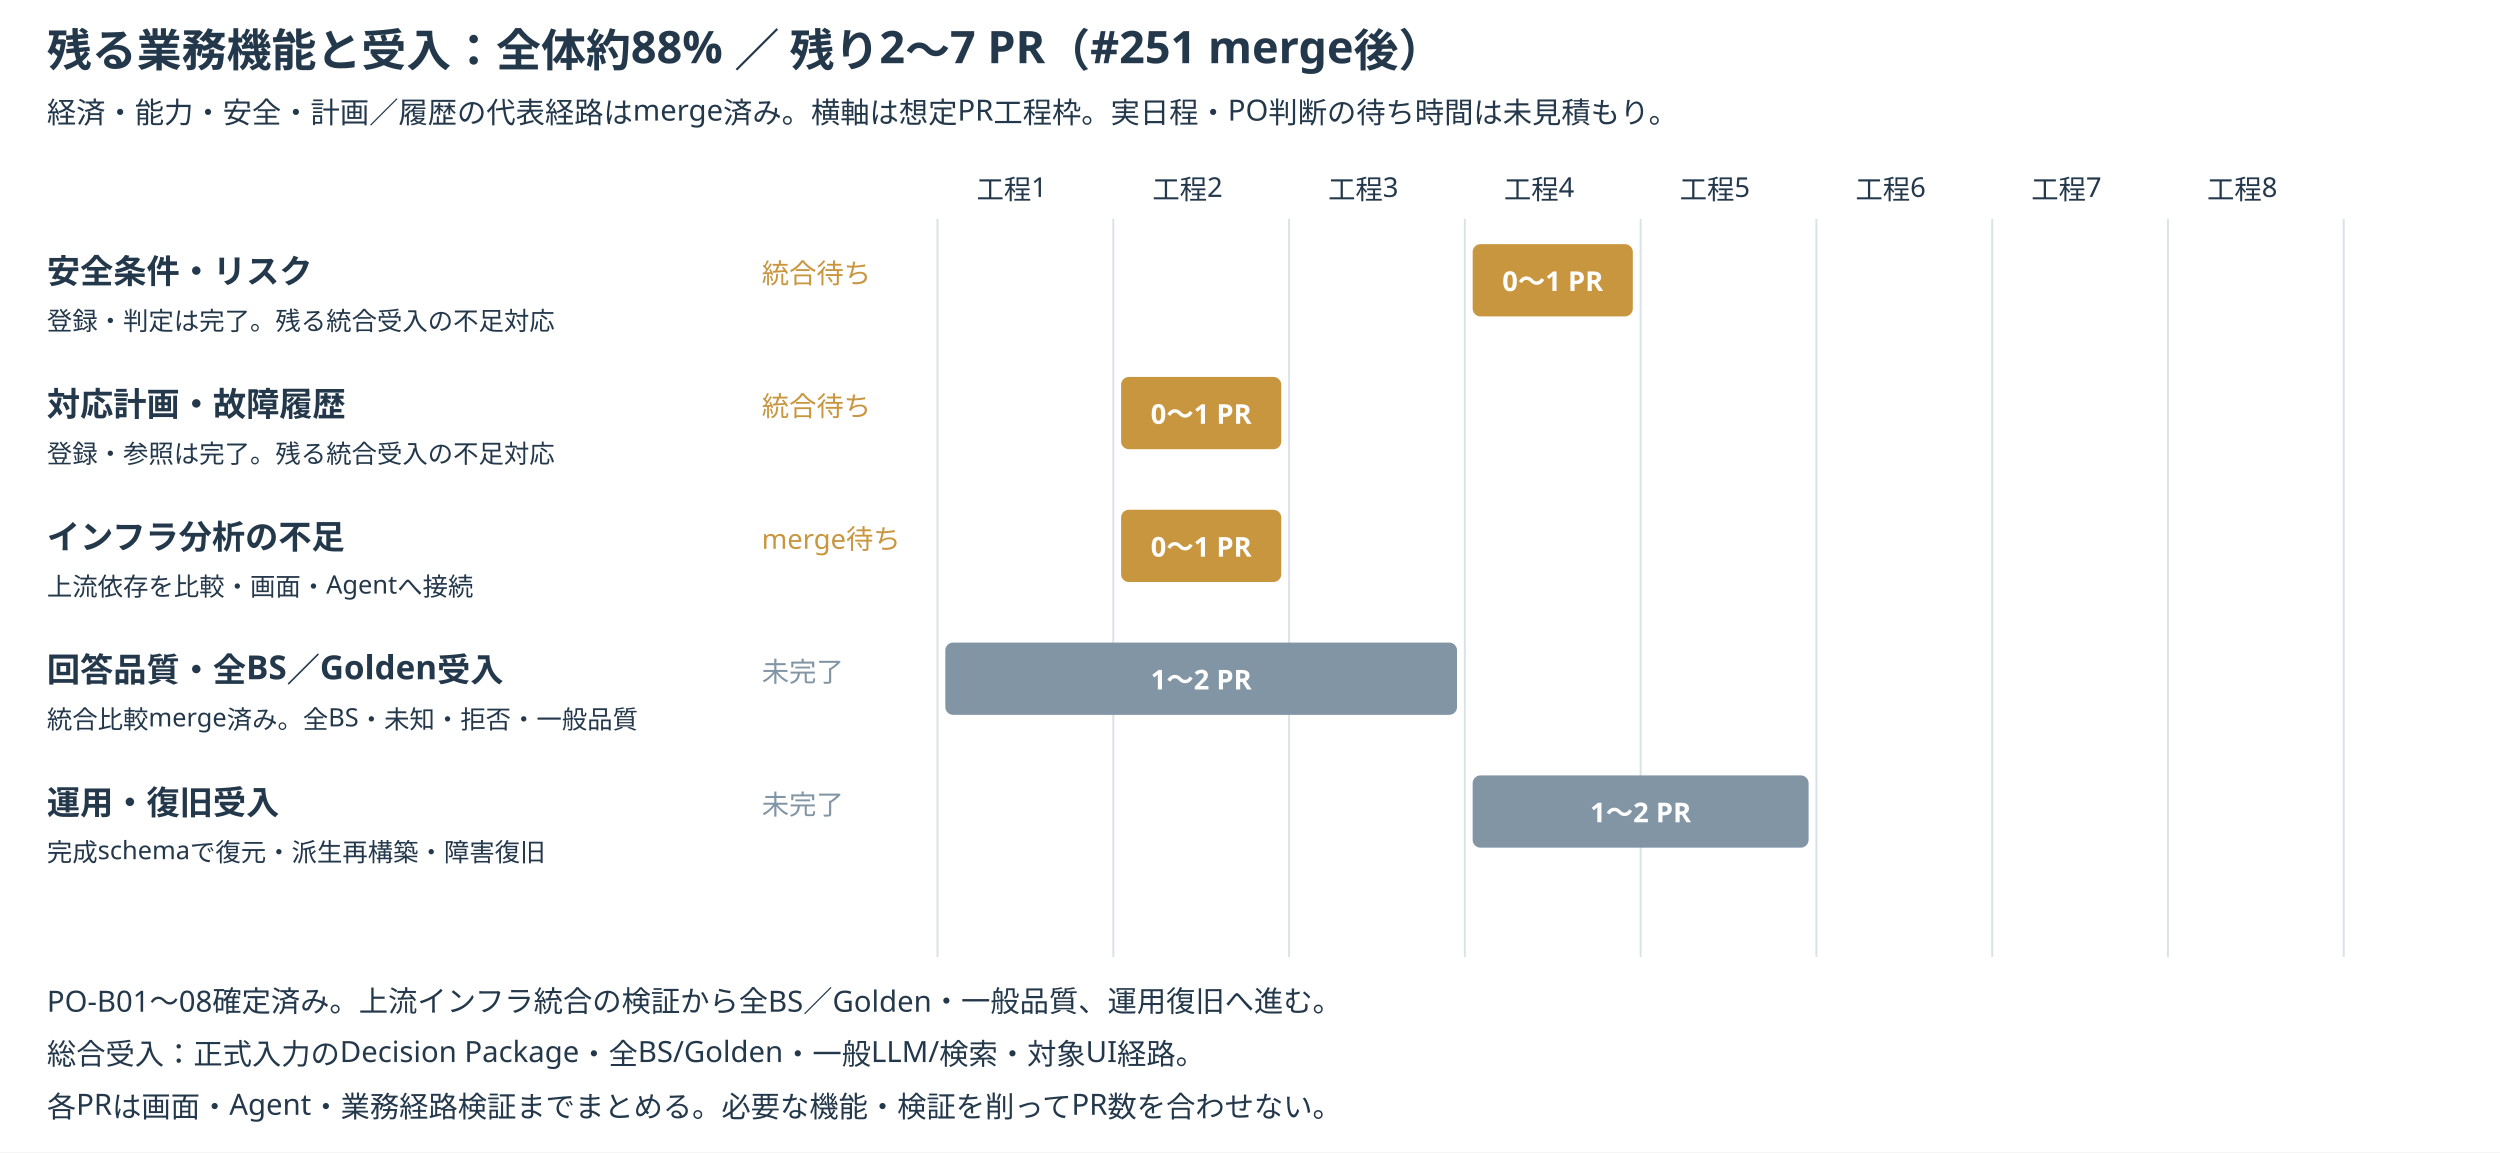
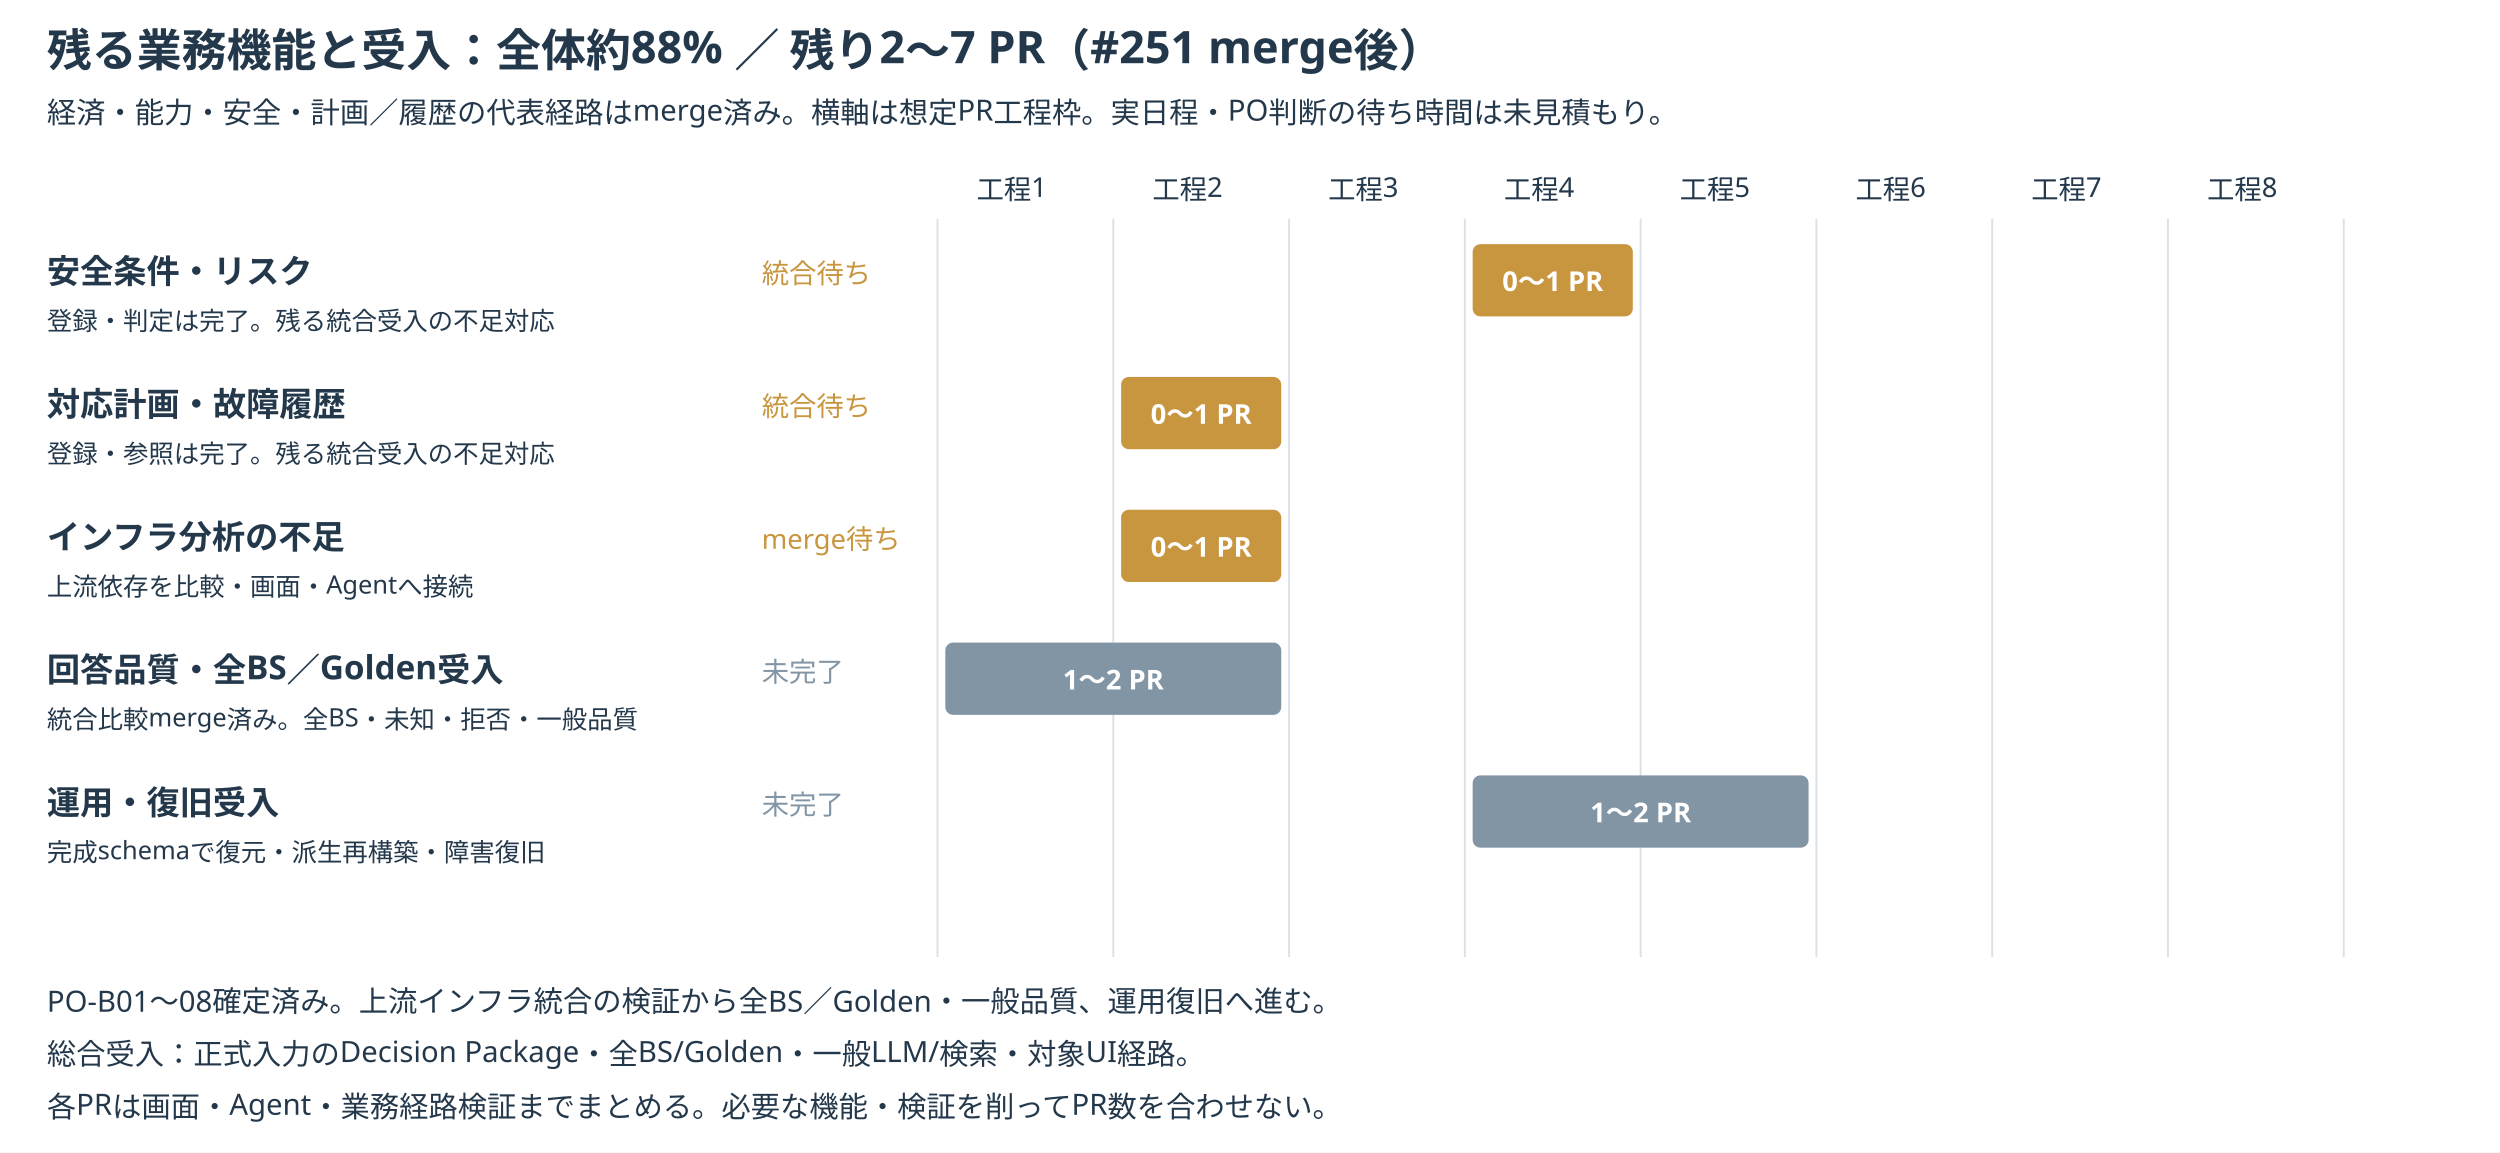
<svg xmlns="http://www.w3.org/2000/svg" width="1280" height="590" viewBox="0 0 1280 590" role="img" aria-labelledby="title desc">
  <rect width="1280" height="590" fill="white" />
  <g font-family="sans-serif" fill="#24384b">
    <text x="24" y="34" font-size="23" font-weight="bold">残る業務機能と受入：全体約88% ／ 残り2〜7 PR（#251 merge後）</text>
    <text x="24" y="63" font-size="15">経済・能力・安全・計画／履歴の代表経路はmerge済み。横軸は想定PR工程枠。実日程・PO判断の待ち時間は未見積もり。</text>
    <path d="M480 112V490" stroke="#dae2e9" />
    <text x="500" y="102" font-size="14">工程1</text>
    <path d="M570 112V490" stroke="#dae2e9" />
    <text x="590" y="102" font-size="14">工程2</text>
    <path d="M660 112V490" stroke="#dae2e9" />
    <text x="680" y="102" font-size="14">工程3</text>
    <path d="M750 112V490" stroke="#dae2e9" />
    <text x="770" y="102" font-size="14">工程4</text>
    <path d="M840 112V490" stroke="#dae2e9" />
    <text x="860" y="102" font-size="14">工程5</text>
    <path d="M930 112V490" stroke="#dae2e9" />
    <text x="950" y="102" font-size="14">工程6</text>
    <path d="M1020 112V490" stroke="#dae2e9" />
    <text x="1040" y="102" font-size="14">工程7</text>
    <path d="M1110 112V490" stroke="#dae2e9" />
    <text x="1130" y="102" font-size="14">工程8</text>
    <path d="M1200 112V490" stroke="#dae2e9" />
    <text x="24" y="145" font-size="17" font-weight="bold">安全条件・リスク</text>
    <text x="24" y="169" font-size="13">登録・判定は完了。残る統合受入の不足対応</text>
    <text x="390" y="145" font-size="14" fill="#c99640">統合待ち</text>
    <rect x="754" y="125" width="82" height="37" rx="4" fill="#c99640" />
    <text x="795" y="149" text-anchor="middle" font-size="14" fill="white" font-weight="bold">0〜1 PR</text>
    <text x="24" y="213" font-size="17" font-weight="bold">対応計画・故障履歴</text>
    <text x="24" y="237" font-size="13">登録・参照は完了。残る統合受入の不足対応</text>
    <text x="390" y="213" font-size="14" fill="#c99640">統合待ち</text>
    <rect x="574" y="193" width="82" height="37" rx="4" fill="#c99640" />
    <text x="615" y="217" text-anchor="middle" font-size="14" fill="white" font-weight="bold">0〜1 PR</text>
    <text x="24" y="281" font-size="17" font-weight="bold">インフラ分析の不足</text>
    <text x="24" y="305" font-size="13">上流依存を比較・画面・Agentへ接続</text>
    <text x="390" y="281" font-size="14" fill="#c99640">merge待ち</text>
    <rect x="574" y="261" width="82" height="37" rx="4" fill="#c99640" />
    <text x="615" y="285" text-anchor="middle" font-size="14" fill="white" font-weight="bold">0〜1 PR</text>
    <text x="24" y="349" font-size="17" font-weight="bold">回答品質・全BS／Golden受入</text>
    <text x="24" y="373" font-size="13">統合比較merge済み。全BS・未知・拒否・一般品質</text>
    <text x="390" y="349" font-size="14" fill="#8295a5">未完了</text>
-     <rect x="484" y="329" width="262" height="37" rx="4" fill="#8295a5" />
-     <text x="615" y="353" text-anchor="middle" font-size="14" fill="white" font-weight="bold">1〜2 PR</text>
+     <rect x="484" y="329" width="172" height="37" rx="4" fill="#8295a5" />
+     <text x="570" y="353" text-anchor="middle" font-size="14" fill="white" font-weight="bold">1〜2 PR</text>
    <text x="24" y="417" font-size="17" font-weight="bold">運用・復旧受入</text>
    <text x="24" y="441" font-size="13">完成schemaで復元・派生再構築・障害復旧</text>
    <text x="390" y="417" font-size="14" fill="#8295a5">未完了</text>
    <rect x="754" y="397" width="172" height="37" rx="4" fill="#8295a5" />
    <text x="840" y="421" text-anchor="middle" font-size="14" fill="white" font-weight="bold">1〜2 PR</text>
    <text x="24" y="518" font-size="15">PO-B01〜08確定済み。上流インフラ統合の検証から全BS／Golden・一般品質、運用復旧へ進む。</text>
    <text x="24" y="545" font-size="15">総合受入：正式入力のDecision Package・全BS/Golden・一般LLM/検索・対象UI経路。</text>
    <text x="24" y="572" font-size="15">各PRは画面・Agent・業務経路検証までまとめる。必要な機能・検証を削ってPR数を合わせない。</text>
  </g>
</svg>
